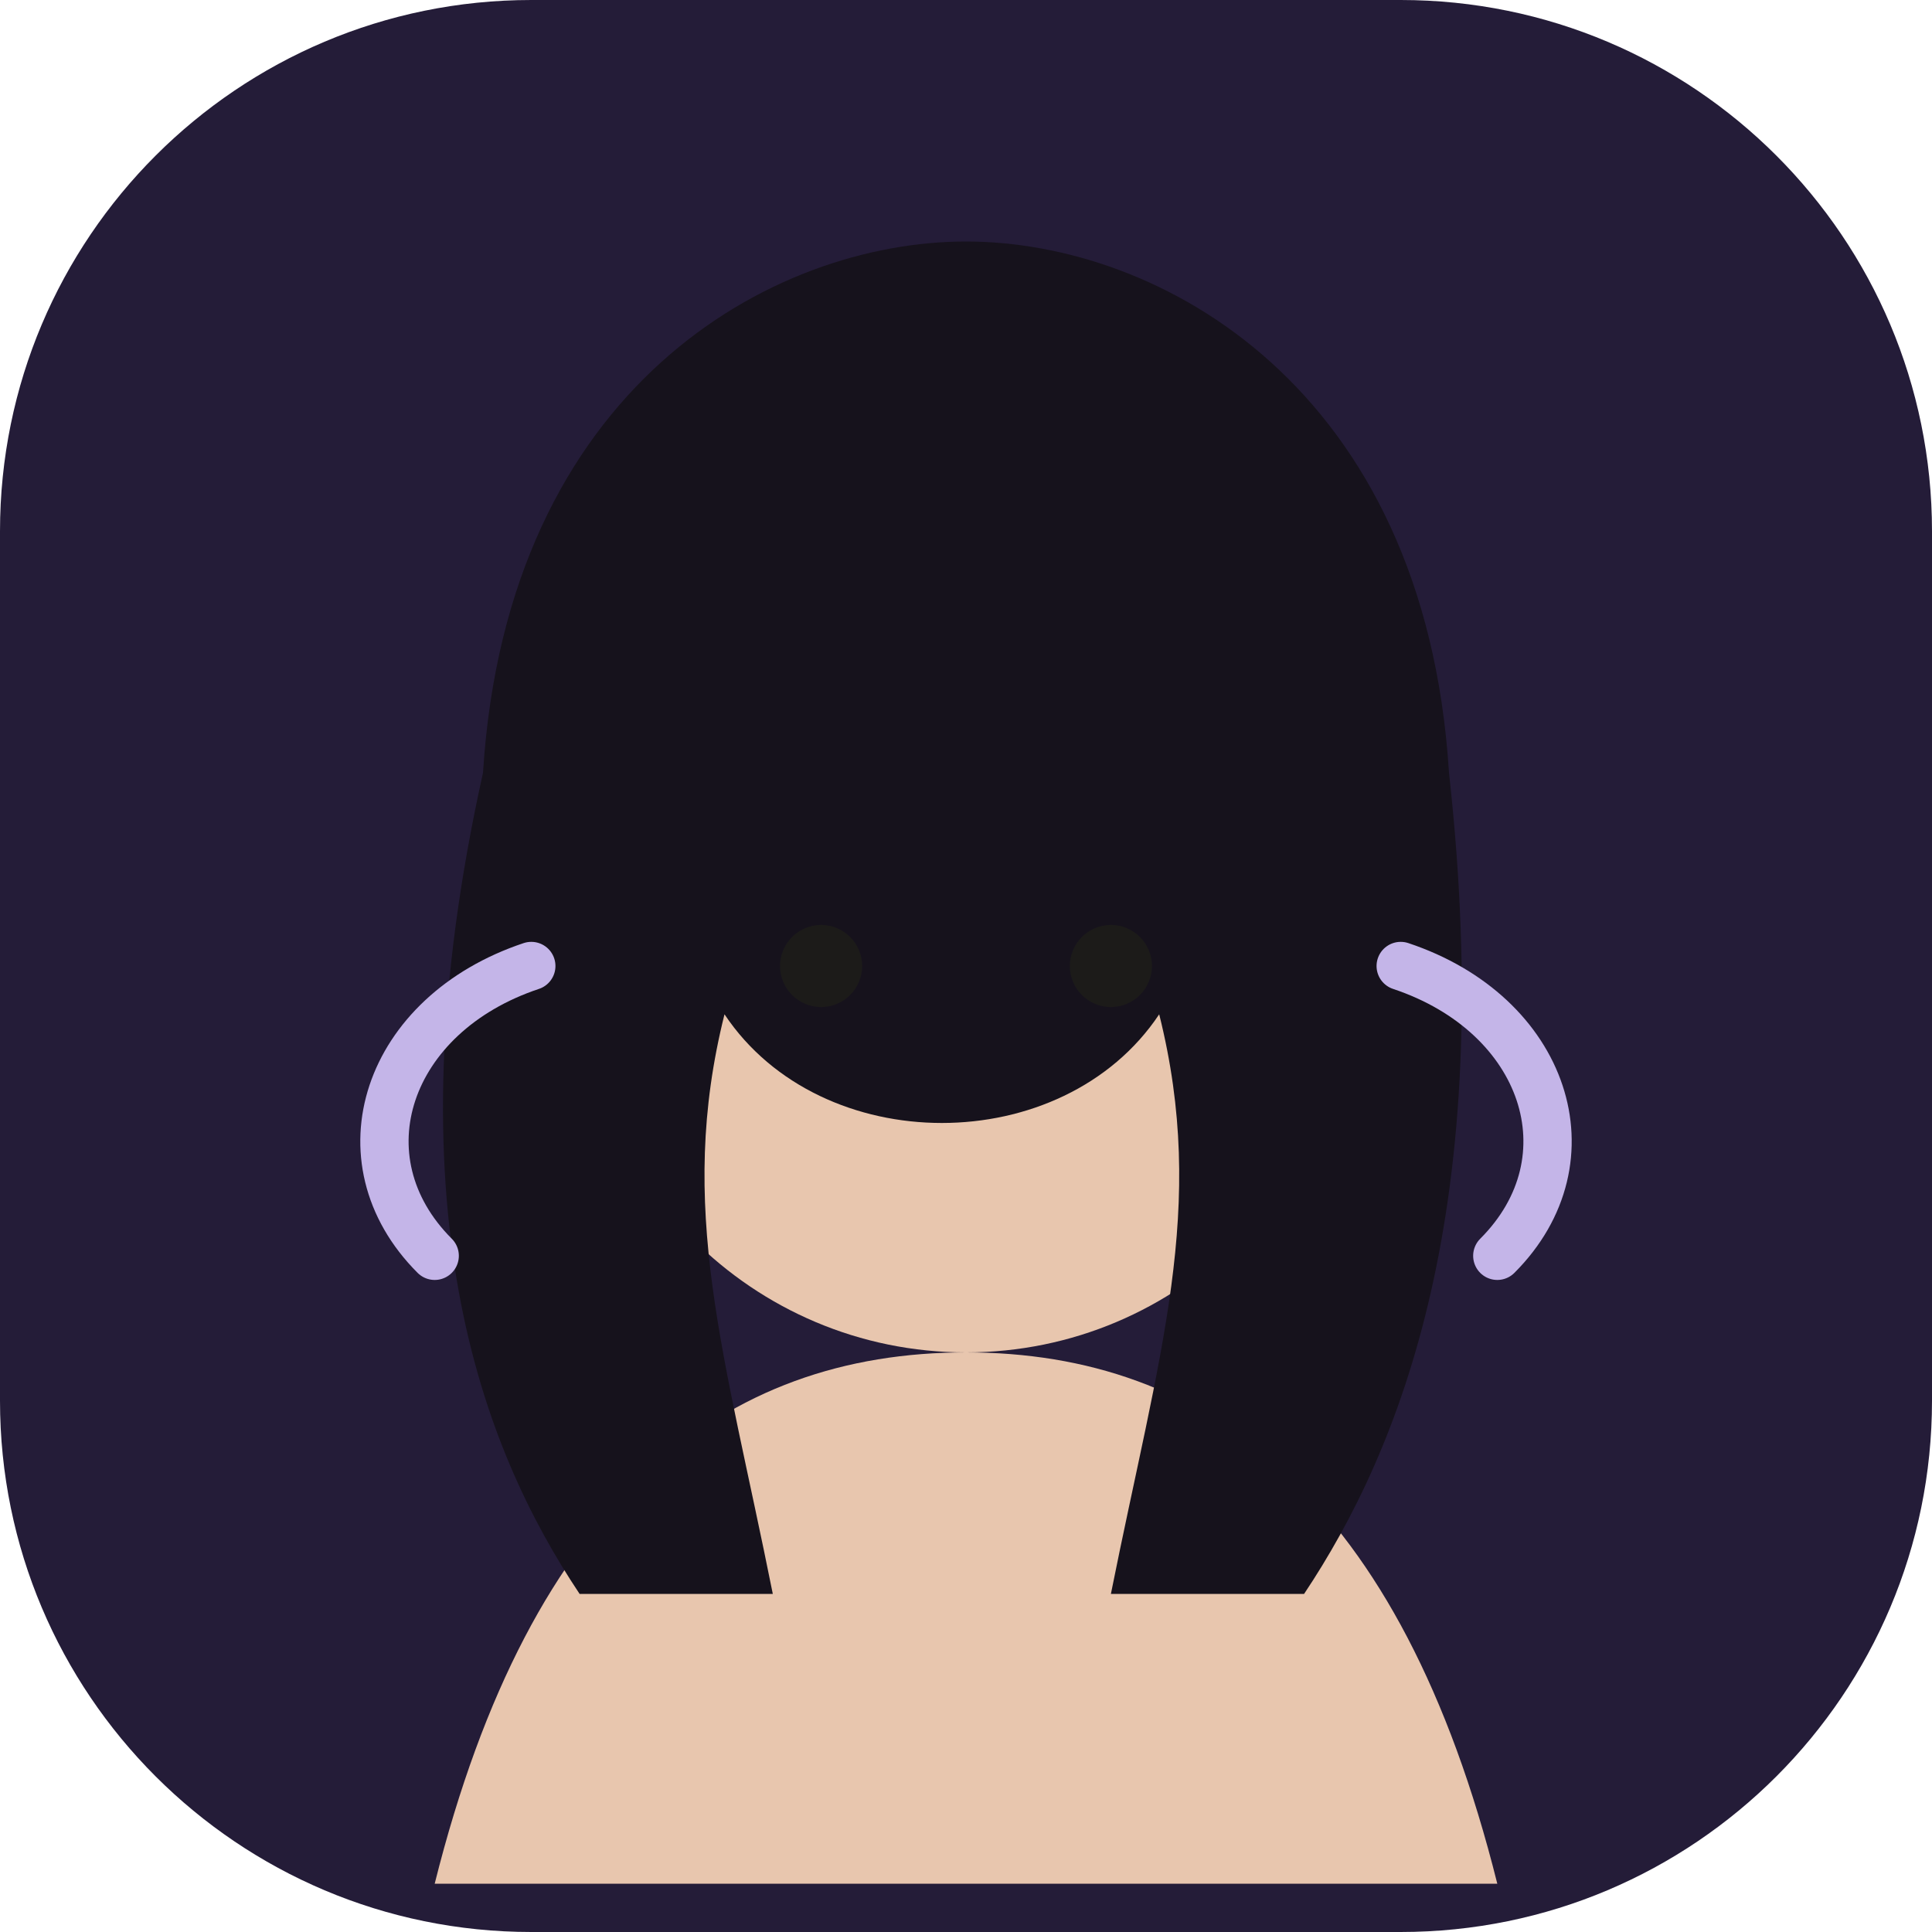
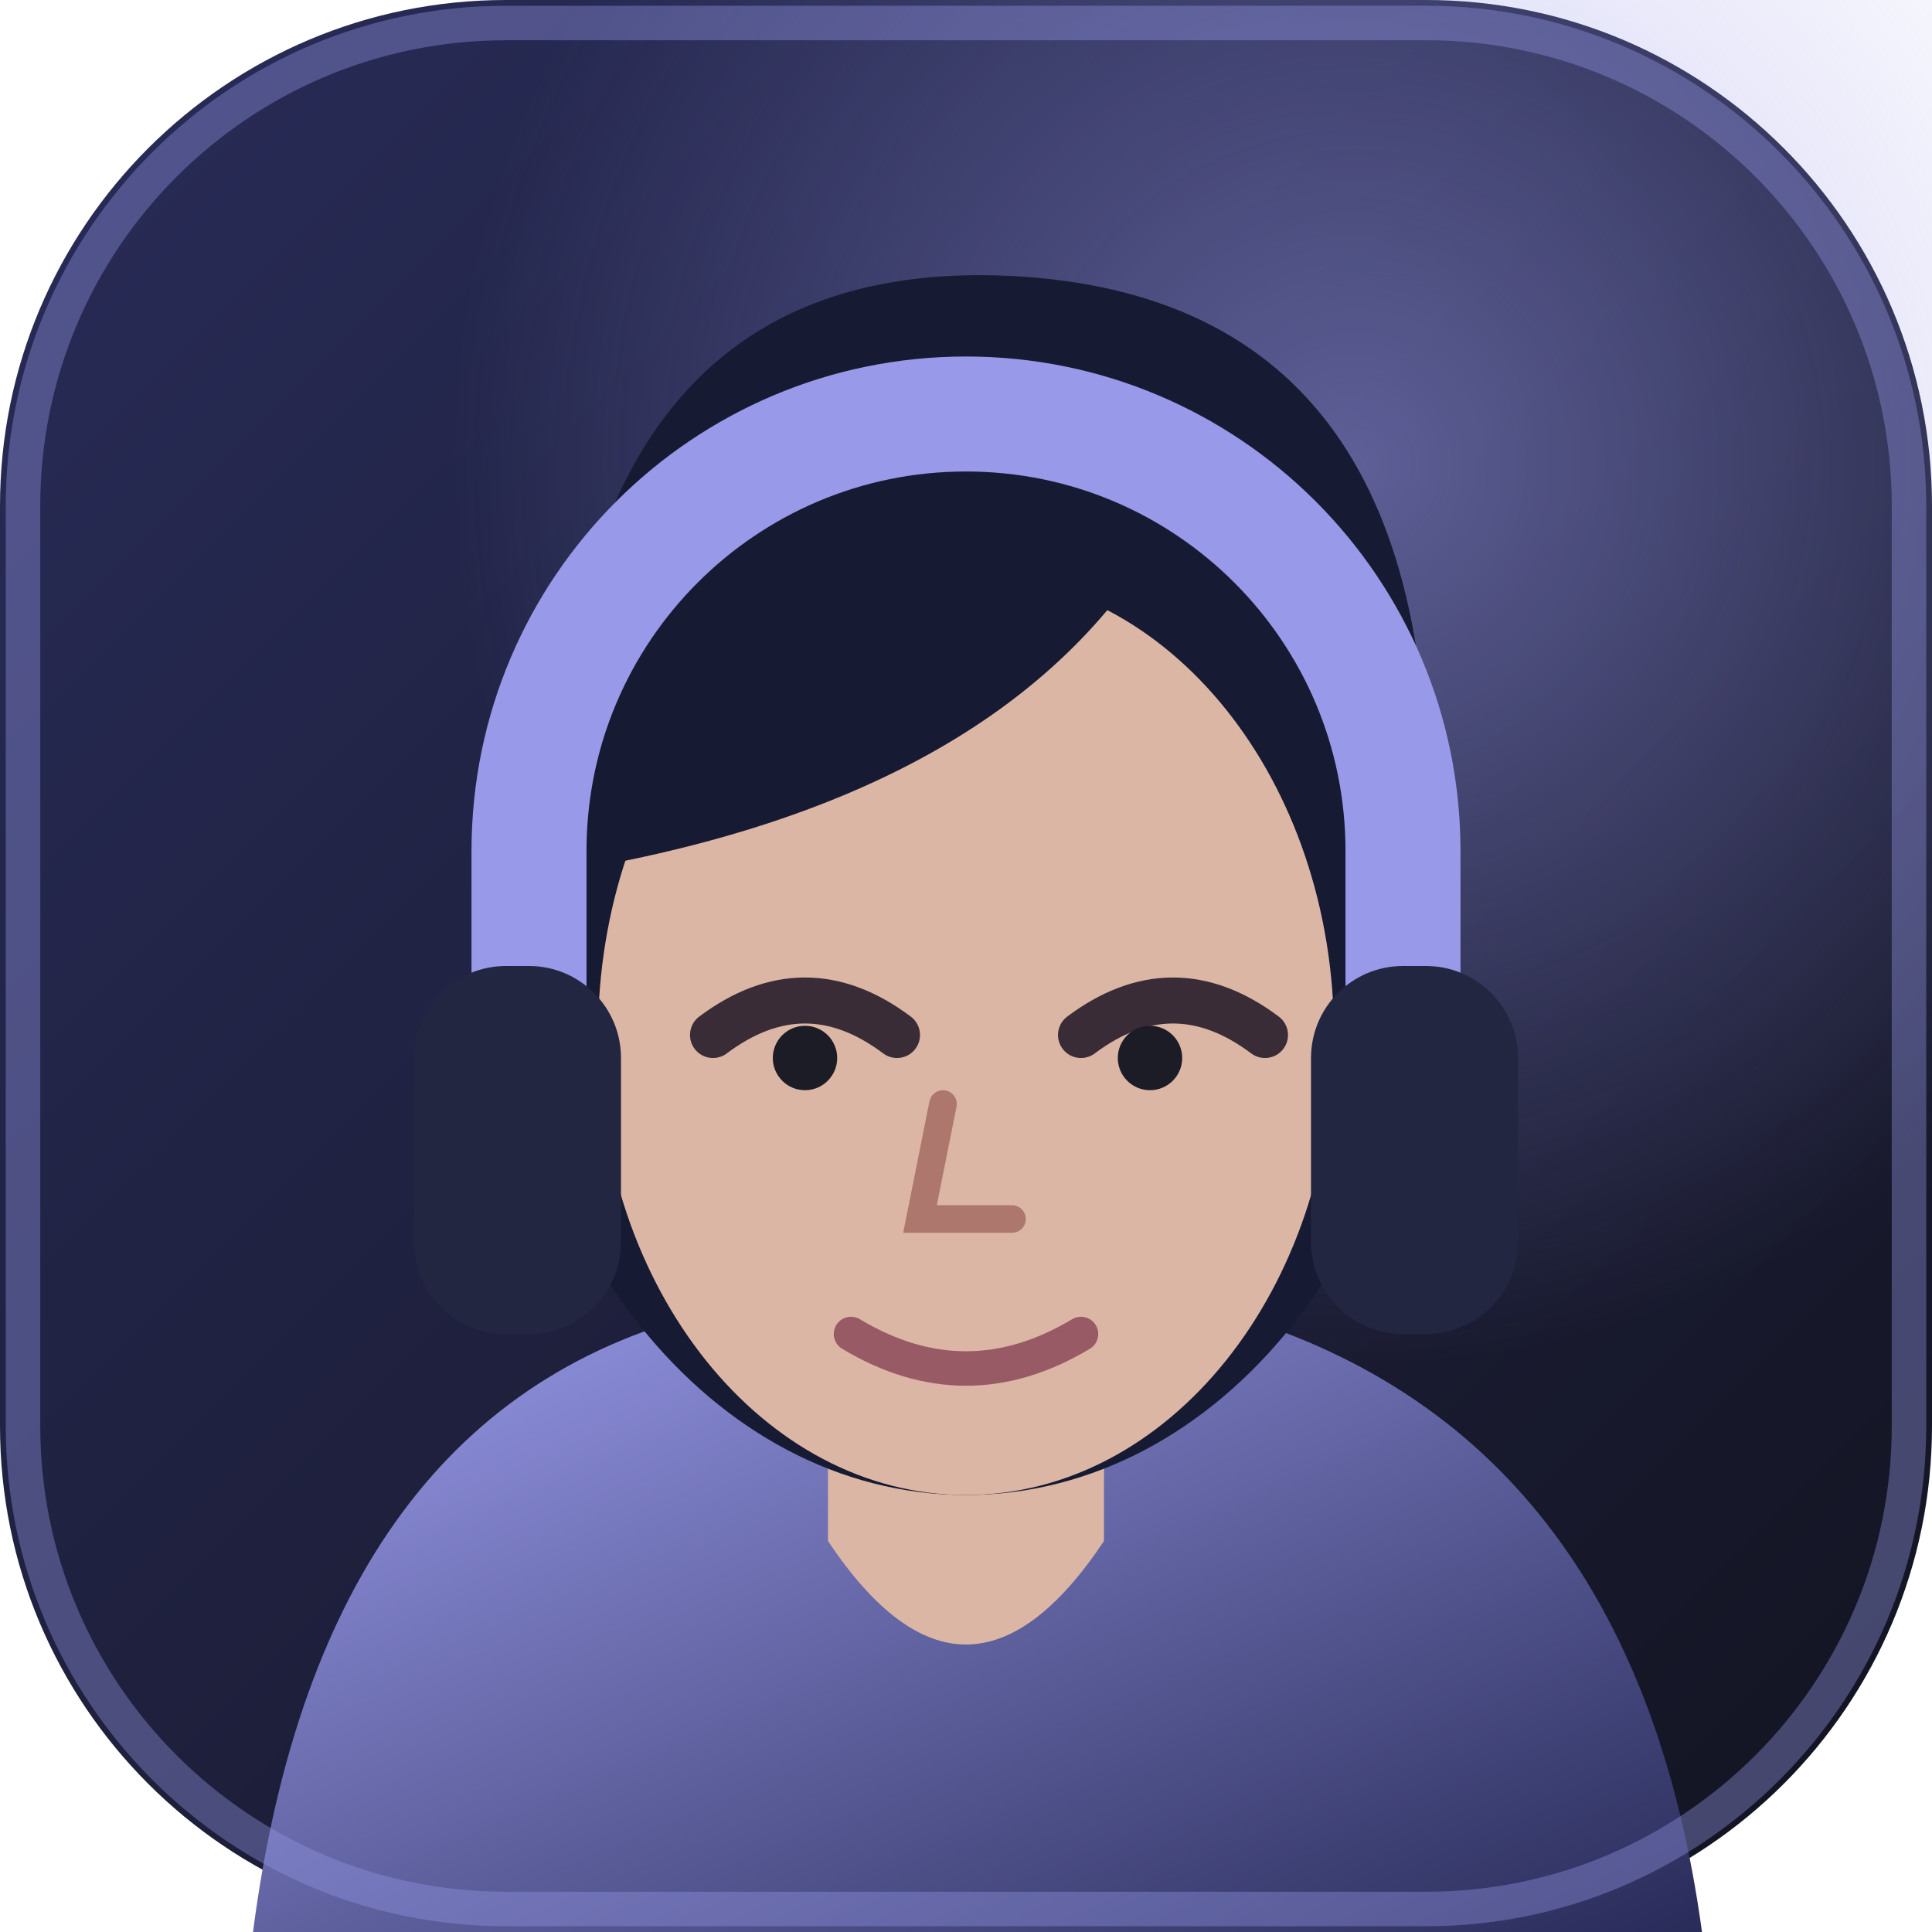
- <svg xmlns="http://www.w3.org/2000/svg" viewBox="0 0 80 80">
-   <rect width="80" height="80" rx="22" fill="#241c38" />
-   <path d="M18 78c4-16 12-22 22-22s18 6 22 22" fill="#e8c6ae" />
-   <circle cx="40" cy="40" r="16" fill="#e8c6ae" />
-   <path d="M20 32c1-16 12-22 20-22s19 6 20 22c2 18-2 28-6 34h-8c2-10 4-16 2-24-4 6-14 6-18 0-2 8 0 14 2 24h-8c-4-6-8-16-4-34z" fill="#16121c" />
-   <circle cx="34" cy="40" r="1.7" fill="#1c1b19" />
-   <circle cx="46" cy="40" r="1.7" fill="#1c1b19" />
-   <path d="M22 40c-6 2-8 8-4 12M58 40c6 2 8 8 4 12" fill="none" stroke="#c4b5e8" stroke-width="2" stroke-linecap="round" />
+ <svg xmlns="http://www.w3.org/2000/svg" viewBox="0 0 84 84" role="img" aria-label="night character portrait">
+   <defs>
+     <linearGradient id="bg" x2="1" y2="1">
+       <stop stop-color="#292c59" />
+       <stop offset="1" stop-color="#12131f" />
+     </linearGradient>
+     <radialGradient id="halo">
+       <stop stop-color="#9899e9" stop-opacity=".52" />
+       <stop offset="1" stop-color="#9899e9" stop-opacity="0" />
+     </radialGradient>
+     <linearGradient id="coat" x2="1" y2="1">
+       <stop stop-color="#9899e9" />
+       <stop offset="1" stop-color="#292c59" />
+     </linearGradient>
+   </defs>
+   <rect width="84" height="84" rx="22" fill="url(#bg)" />
+   <circle cx="59" cy="20" r="40" fill="url(#halo)" />
+   <path d="M11 84q3-23 20-27h22q18 5 21 27Z" fill="url(#coat)" />
+   <path d="M36 54h12v13q-6 9-12 0Z" fill="#dcb6a5" />
+   <ellipse cx="42" cy="40" rx="20" ry="25" fill="#161a32" />
+   <ellipse cx="42" cy="45" rx="16" ry="20" fill="#dcb6a5" />
+   <path d="M24 38q0-27 20-26 19 1 18 25-8-4-12-13-7 11-26 14Z" fill="#161a32" />
+   <path d="M31 45q4-3 8 0m8 0q4-3 8 0" fill="none" stroke="#392c36" stroke-width="2" stroke-linecap="round" />
+   <circle cx="35" cy="46" r="1.4" fill="#1c1c27" />
+   <circle cx="50" cy="46" r="1.4" fill="#1c1c27" />
+   <path d="M41 48l-1 5h4" fill="none" stroke="#ad776d" stroke-width="1.2" stroke-linecap="round" />
+   <path d="M37 58q5 3 10 0" fill="none" stroke="#985b66" stroke-width="1.5" stroke-linecap="round" />
+   <path d="M23 46V37a19 19 0 0138 0v9" fill="none" stroke="#9899e9" stroke-width="5" />
+   <rect x="18" y="42" width="9" height="16" rx="4" fill="#232641" />
+   <rect x="57" y="42" width="9" height="16" rx="4" fill="#232641" />
+   <rect x="1" y="1" width="82" height="82" rx="21" fill="none" stroke="#9899e9" stroke-opacity=".38" stroke-width="1.5" />
</svg>
